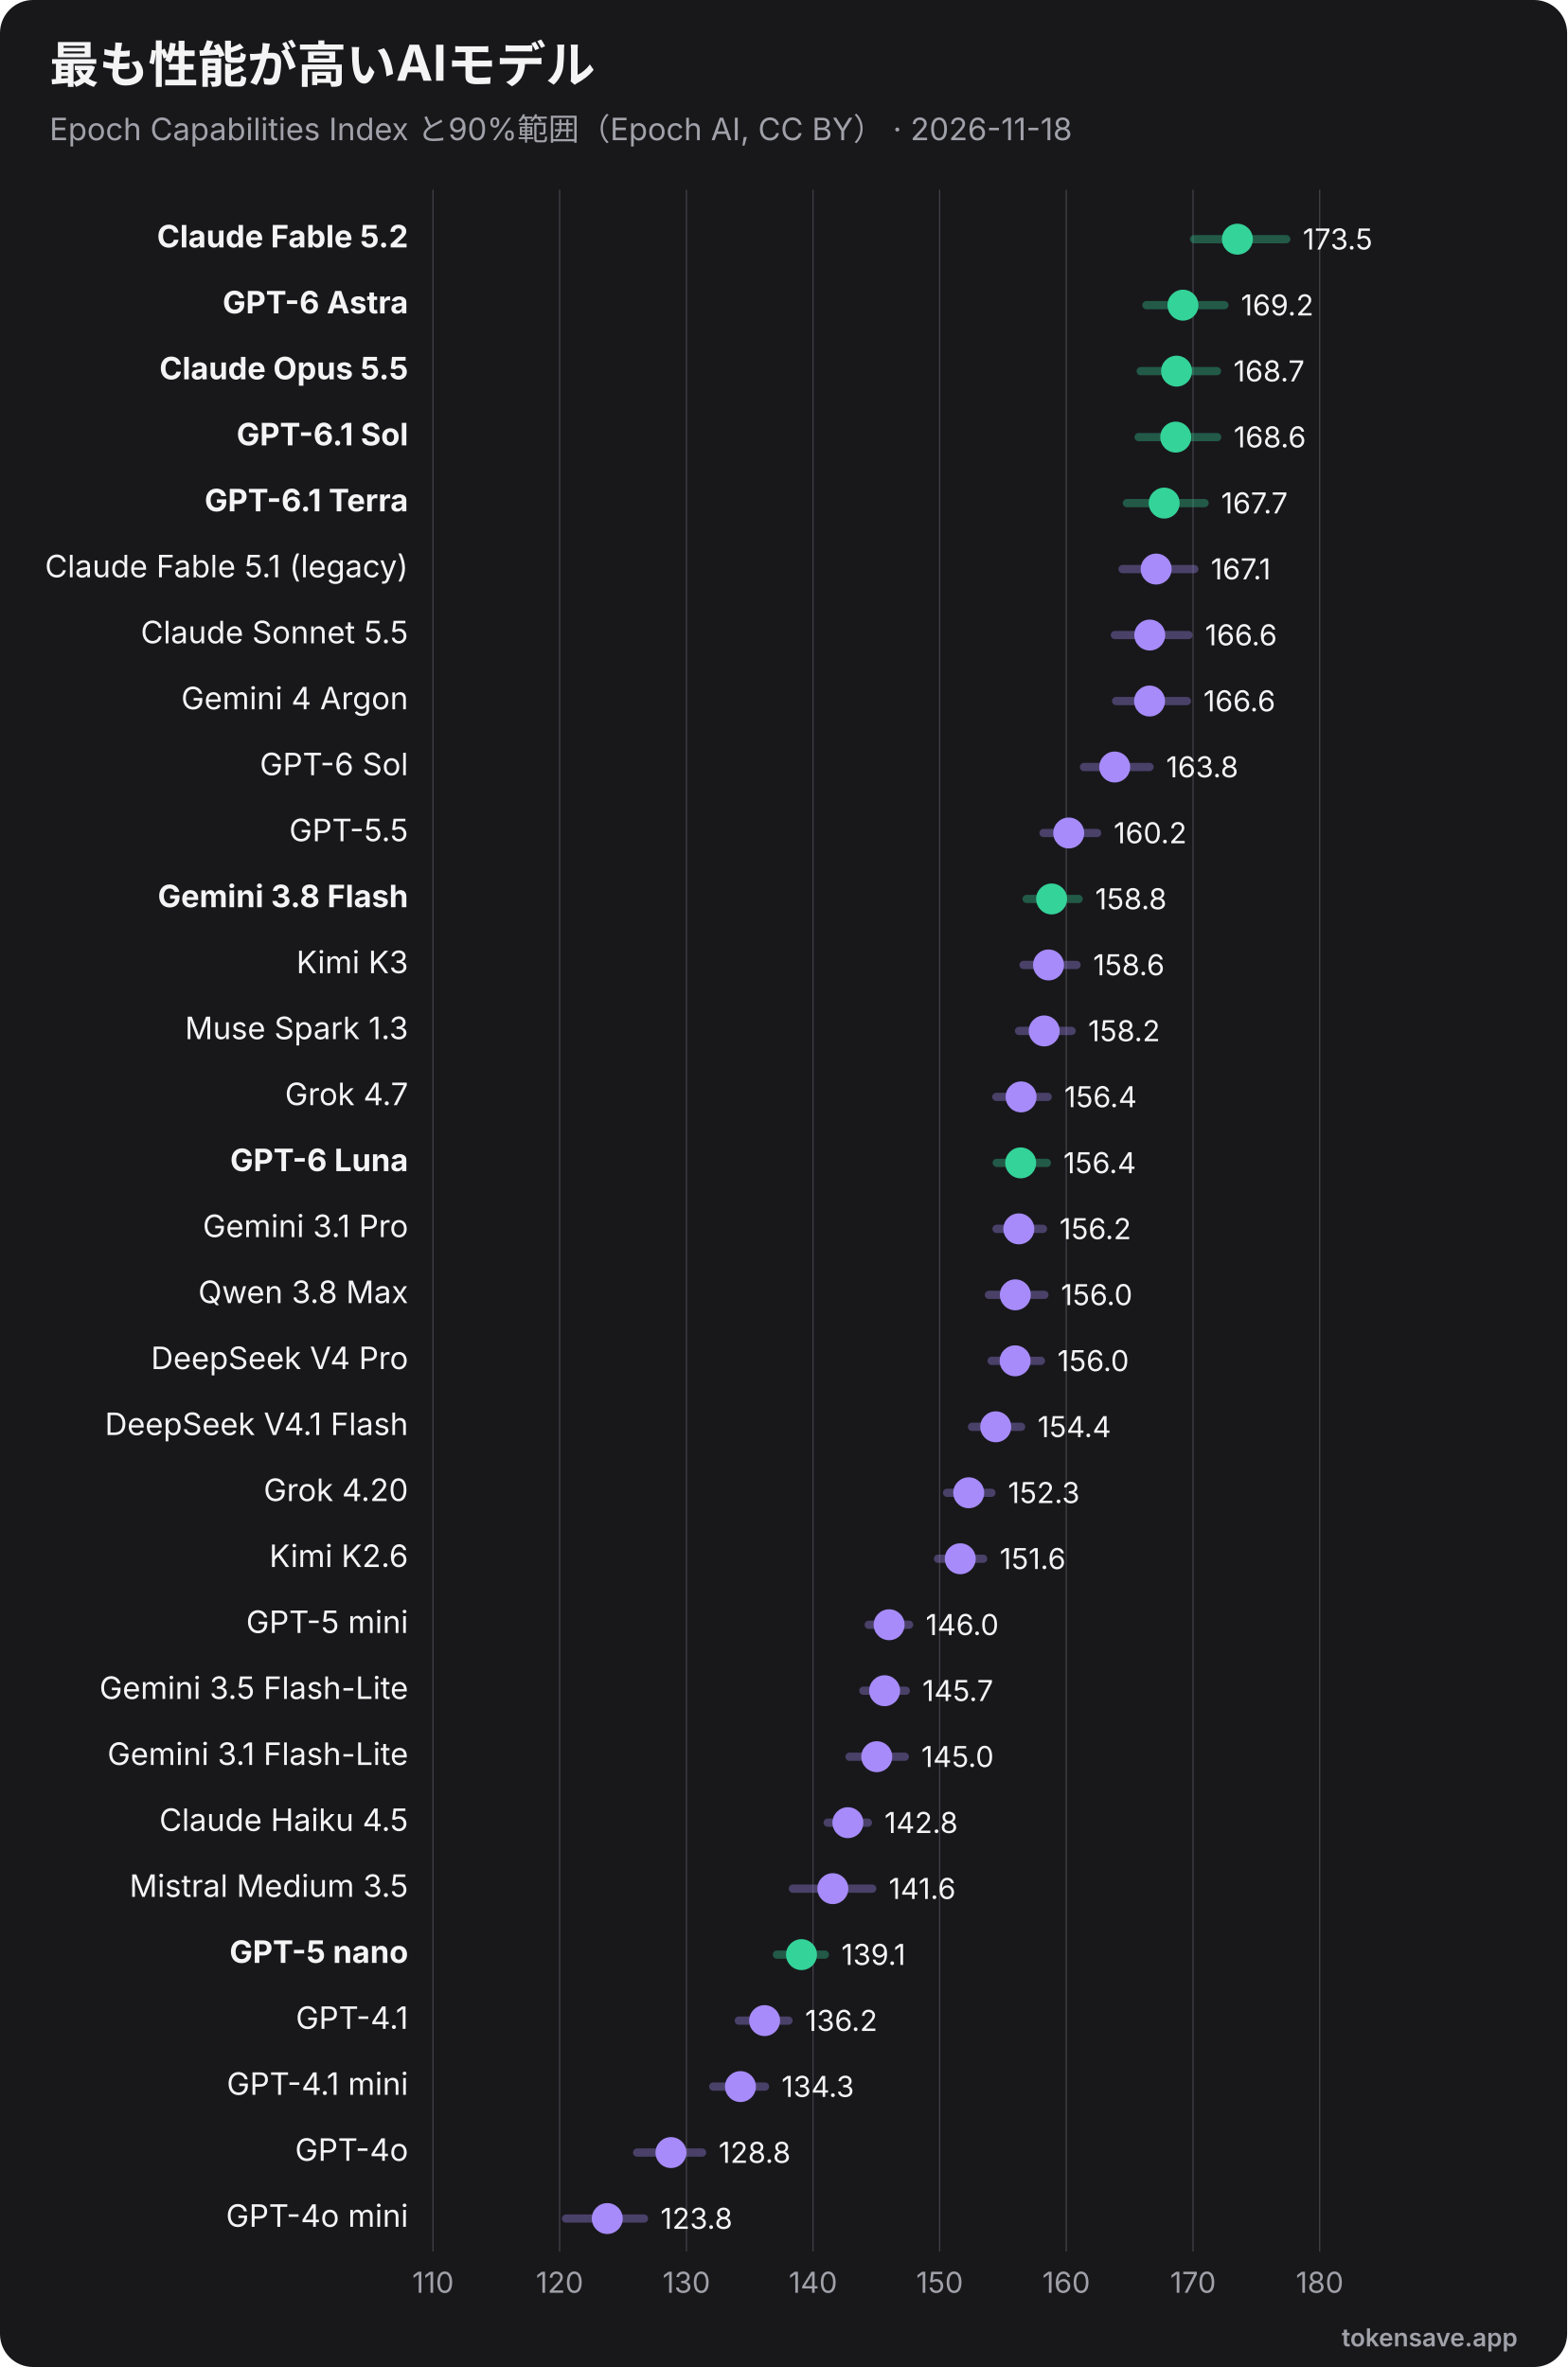
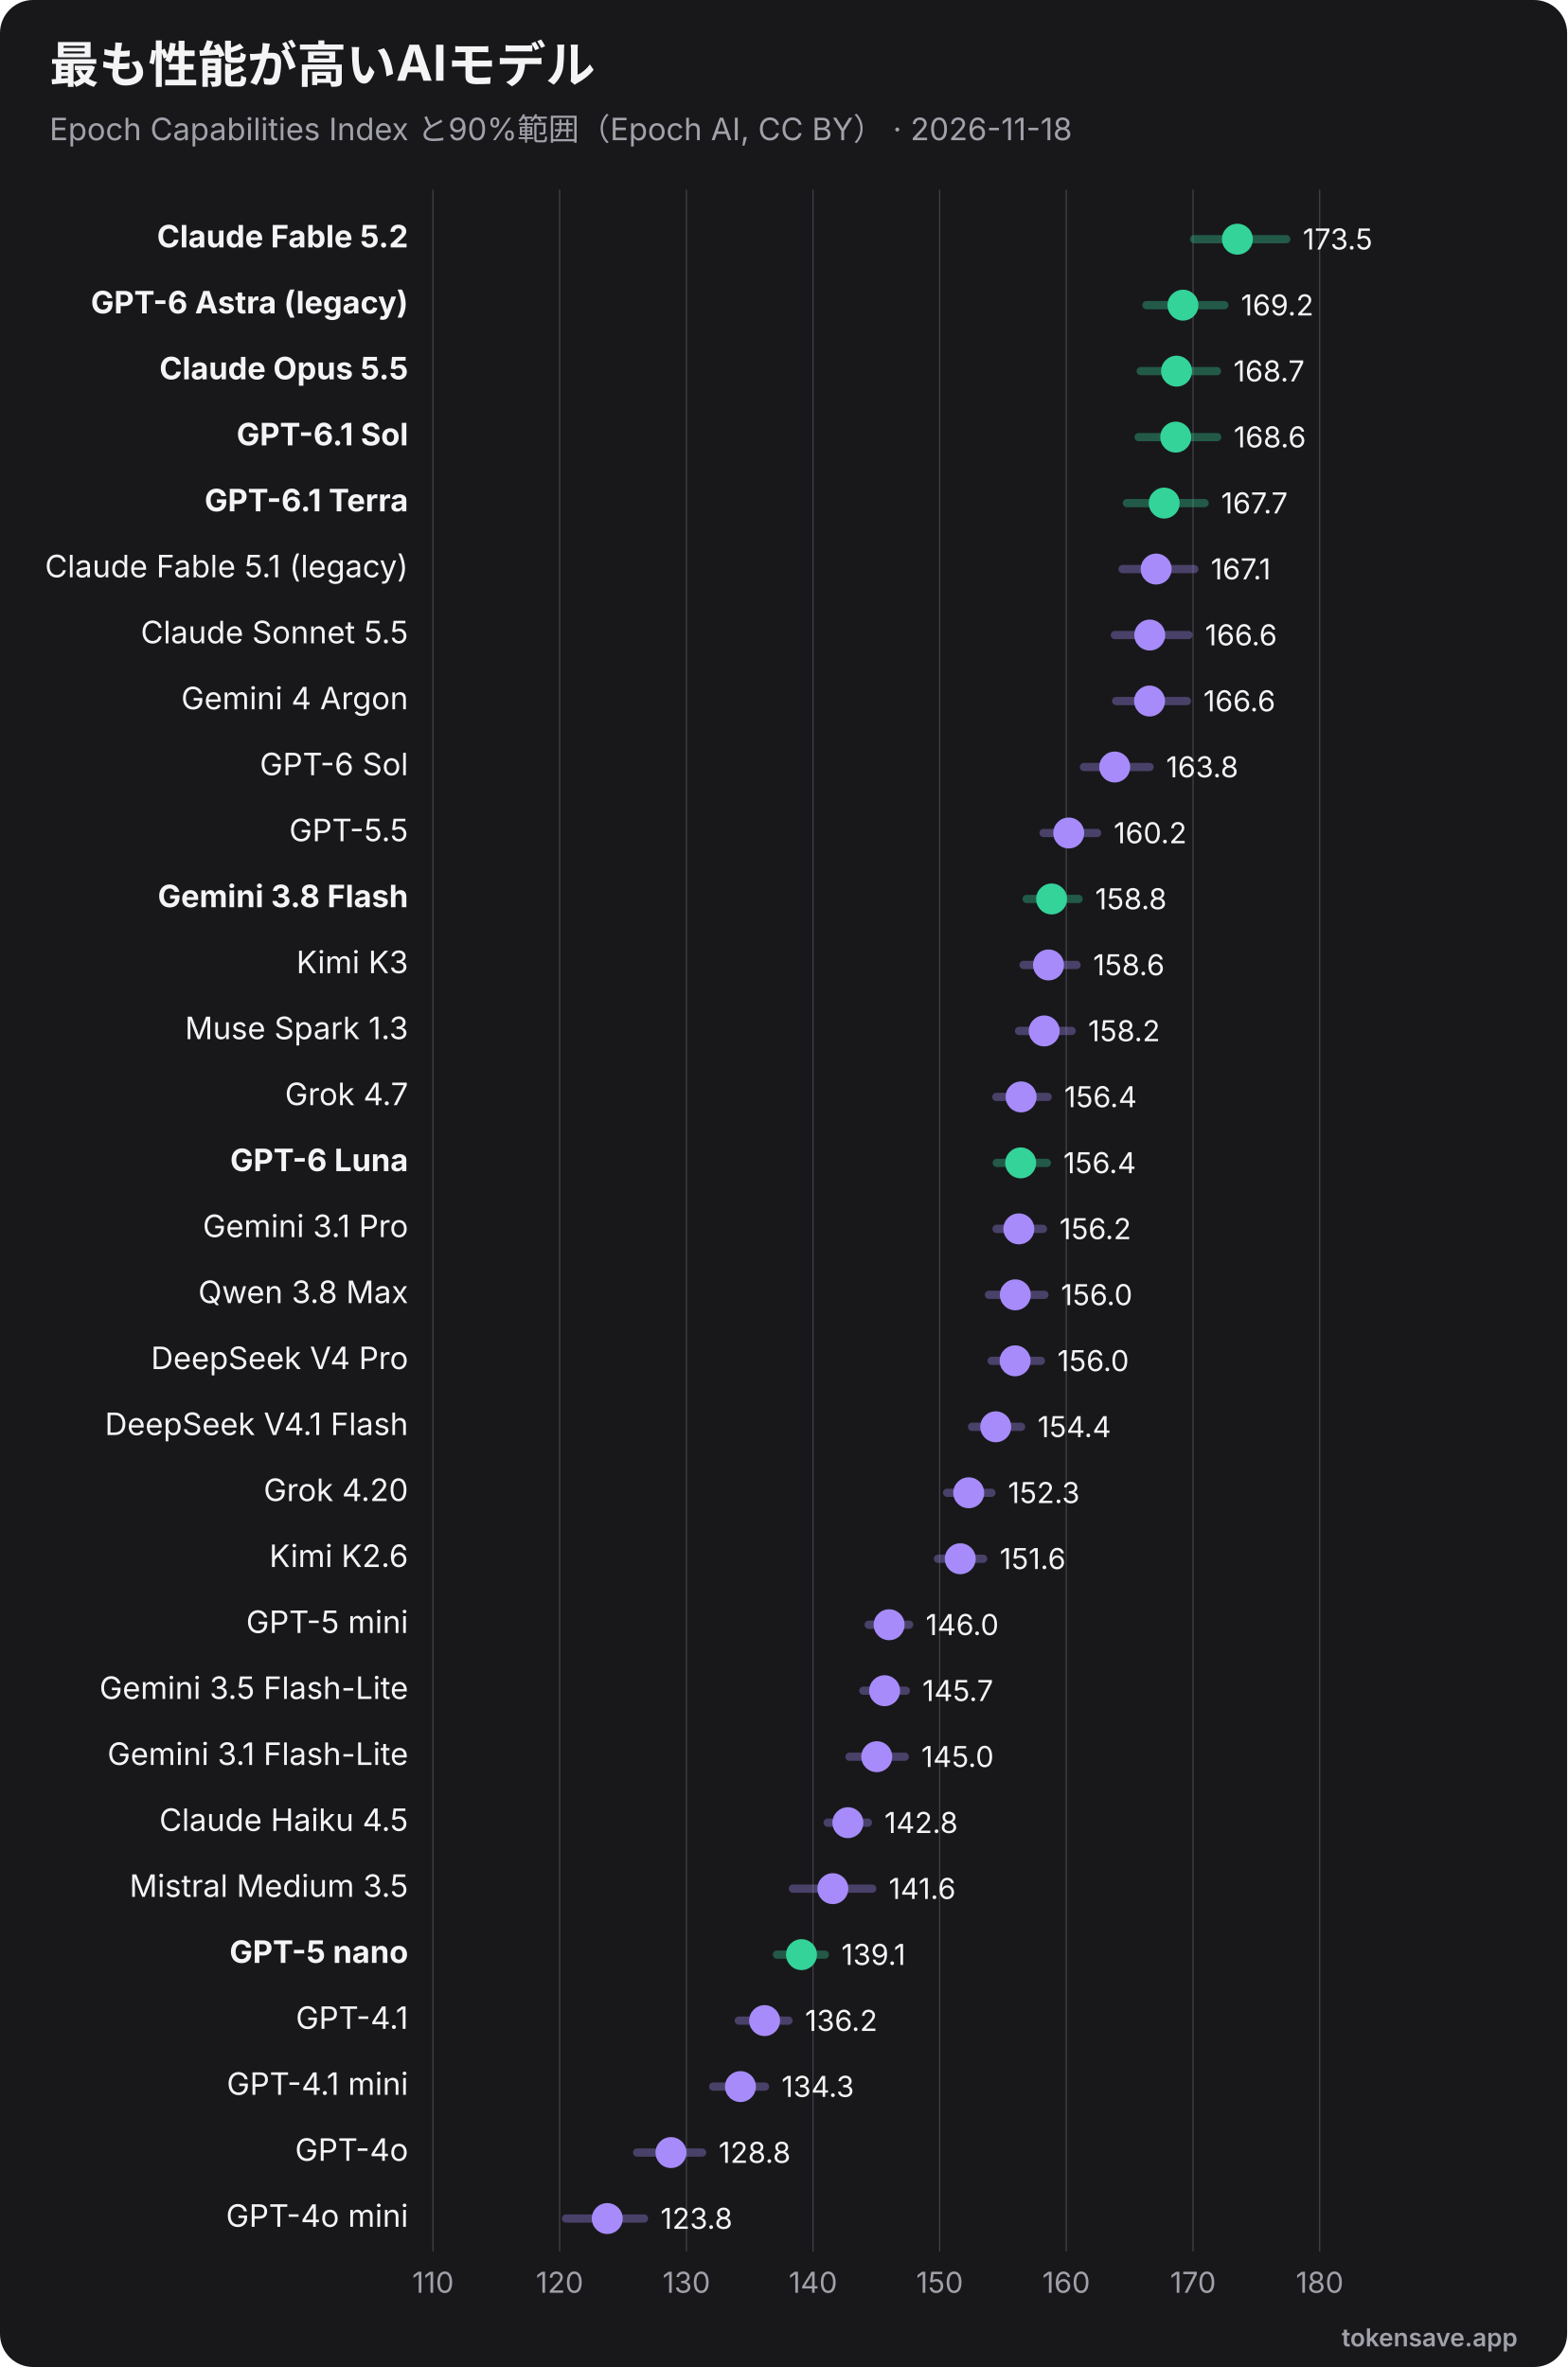
<svg xmlns="http://www.w3.org/2000/svg" viewBox="0 0 760 1148" width="760" height="1148" role="img" font-family="Inter, 'Segoe UI', Helvetica, Arial, sans-serif">
  <rect width="760" height="1148" rx="16" fill="#18181b" />
  <text x="24" y="40" font-size="24" font-weight="700" fill="#f4f4f5">最も性能が高いAIモデル</text>
  <text x="24" y="68" font-size="15" fill="#a1a1aa">Epoch Capabilities Index と90%範囲（Epoch AI, CC BY） · 2026-11-18</text>
  <line x1="210.0" y1="92" x2="210.0" y2="1092" stroke="#3f3f46" stroke-width="0.6" />
  <text x="210.0" y="1112" text-anchor="middle" font-size="14" fill="#a1a1aa">110</text>
  <line x1="271.4" y1="92" x2="271.4" y2="1092" stroke="#3f3f46" stroke-width="0.6" />
  <text x="271.4" y="1112" text-anchor="middle" font-size="14" fill="#a1a1aa">120</text>
  <line x1="332.9" y1="92" x2="332.9" y2="1092" stroke="#3f3f46" stroke-width="0.6" />
  <text x="332.9" y="1112" text-anchor="middle" font-size="14" fill="#a1a1aa">130</text>
  <line x1="394.3" y1="92" x2="394.3" y2="1092" stroke="#3f3f46" stroke-width="0.6" />
  <text x="394.3" y="1112" text-anchor="middle" font-size="14" fill="#a1a1aa">140</text>
  <line x1="455.7" y1="92" x2="455.7" y2="1092" stroke="#3f3f46" stroke-width="0.6" />
  <text x="455.7" y="1112" text-anchor="middle" font-size="14" fill="#a1a1aa">150</text>
  <line x1="517.1" y1="92" x2="517.1" y2="1092" stroke="#3f3f46" stroke-width="0.6" />
  <text x="517.1" y="1112" text-anchor="middle" font-size="14" fill="#a1a1aa">160</text>
  <line x1="578.6" y1="92" x2="578.6" y2="1092" stroke="#3f3f46" stroke-width="0.6" />
  <text x="578.6" y="1112" text-anchor="middle" font-size="14" fill="#a1a1aa">170</text>
  <line x1="640.0" y1="92" x2="640.0" y2="1092" stroke="#3f3f46" stroke-width="0.6" />
  <text x="640.0" y="1112" text-anchor="middle" font-size="14" fill="#a1a1aa">180</text>
  <text x="198" y="120.0" text-anchor="end" font-size="15" font-weight="700" fill="#f4f4f5">Claude Fable 5.2</text>
  <line x1="579.1" y1="116.0" x2="623.8" y2="116.0" stroke="#34d399" stroke-width="4" opacity="0.35" stroke-linecap="round" />
  <circle cx="600.1" cy="116.0" r="7.5" fill="#34d399" />
  <text x="631.8" y="121.0" font-size="14" fill="#f4f4f5">173.5</text>
-   <text x="198" y="152.0" text-anchor="end" font-size="15" font-weight="700" fill="#f4f4f5">GPT-6 Astra</text>
+   <text x="198" y="152.0" text-anchor="end" font-size="15" font-weight="700" fill="#f4f4f5">GPT-6 Astra (legacy)</text>
  <line x1="556.0" y1="148.0" x2="593.8" y2="148.0" stroke="#34d399" stroke-width="4" opacity="0.35" stroke-linecap="round" />
  <circle cx="573.7" cy="148.0" r="7.5" fill="#34d399" />
  <text x="601.8" y="153.0" font-size="14" fill="#f4f4f5">169.2</text>
  <text x="198" y="184.0" text-anchor="end" font-size="15" font-weight="700" fill="#f4f4f5">Claude Opus 5.5</text>
  <line x1="553.2" y1="180.0" x2="590.2" y2="180.0" stroke="#34d399" stroke-width="4" opacity="0.35" stroke-linecap="round" />
  <circle cx="570.6" cy="180.0" r="7.5" fill="#34d399" />
  <text x="598.2" y="185.0" font-size="14" fill="#f4f4f5">168.7</text>
  <text x="198" y="216.0" text-anchor="end" font-size="15" font-weight="700" fill="#f4f4f5">GPT-6.1 Sol</text>
  <line x1="552.2" y1="212.0" x2="590.3" y2="212.0" stroke="#34d399" stroke-width="4" opacity="0.35" stroke-linecap="round" />
  <circle cx="570.2" cy="212.0" r="7.5" fill="#34d399" />
  <text x="598.3" y="217.0" font-size="14" fill="#f4f4f5">168.6</text>
  <text x="198" y="248.0" text-anchor="end" font-size="15" font-weight="700" fill="#f4f4f5">GPT-6.1 Terra</text>
  <line x1="546.5" y1="244.0" x2="584.2" y2="244.0" stroke="#34d399" stroke-width="4" opacity="0.35" stroke-linecap="round" />
  <circle cx="564.6" cy="244.0" r="7.5" fill="#34d399" />
  <text x="592.2" y="249.0" font-size="14" fill="#f4f4f5">167.7</text>
  <text x="198" y="280.0" text-anchor="end" font-size="15" font-weight="400" fill="#f4f4f5">Claude Fable 5.1 (legacy)</text>
  <line x1="544.4" y1="276.0" x2="579.2" y2="276.0" stroke="#a78bfa" stroke-width="4" opacity="0.35" stroke-linecap="round" />
  <circle cx="560.7" cy="276.0" r="7.5" fill="#a78bfa" />
  <text x="587.2" y="281.0" font-size="14" fill="#f4f4f5">167.1</text>
  <text x="198" y="312.0" text-anchor="end" font-size="15" font-weight="400" fill="#f4f4f5">Claude Sonnet 5.5</text>
  <line x1="540.7" y1="308.0" x2="576.4" y2="308.0" stroke="#a78bfa" stroke-width="4" opacity="0.35" stroke-linecap="round" />
  <circle cx="557.6" cy="308.0" r="7.5" fill="#a78bfa" />
  <text x="584.4" y="313.0" font-size="14" fill="#f4f4f5">166.6</text>
  <text x="198" y="344.0" text-anchor="end" font-size="15" font-weight="400" fill="#f4f4f5">Gemini 4 Argon</text>
  <line x1="541.3" y1="340.0" x2="575.6" y2="340.0" stroke="#a78bfa" stroke-width="4" opacity="0.35" stroke-linecap="round" />
  <circle cx="557.5" cy="340.0" r="7.5" fill="#a78bfa" />
  <text x="583.6" y="345.0" font-size="14" fill="#f4f4f5">166.6</text>
  <text x="198" y="376.0" text-anchor="end" font-size="15" font-weight="400" fill="#f4f4f5">GPT-6 Sol</text>
  <line x1="525.7" y1="372.0" x2="557.5" y2="372.0" stroke="#a78bfa" stroke-width="4" opacity="0.35" stroke-linecap="round" />
  <circle cx="540.6" cy="372.0" r="7.5" fill="#a78bfa" />
  <text x="565.5" y="377.0" font-size="14" fill="#f4f4f5">163.8</text>
  <text x="198" y="408.0" text-anchor="end" font-size="15" font-weight="400" fill="#f4f4f5">GPT-5.5</text>
  <line x1="506.1" y1="404.0" x2="532.1" y2="404.0" stroke="#a78bfa" stroke-width="4" opacity="0.35" stroke-linecap="round" />
  <circle cx="518.3" cy="404.0" r="7.5" fill="#a78bfa" />
  <text x="540.1" y="409.0" font-size="14" fill="#f4f4f5">160.2</text>
  <text x="198" y="440.0" text-anchor="end" font-size="15" font-weight="700" fill="#f4f4f5">Gemini 3.8 Flash</text>
  <line x1="497.9" y1="436.0" x2="523.1" y2="436.0" stroke="#34d399" stroke-width="4" opacity="0.35" stroke-linecap="round" />
  <circle cx="510.0" cy="436.0" r="7.5" fill="#34d399" />
  <text x="531.1" y="441.0" font-size="14" fill="#f4f4f5">158.8</text>
  <text x="198" y="472.0" text-anchor="end" font-size="15" font-weight="400" fill="#f4f4f5">Kimi K3</text>
  <line x1="496.4" y1="468.0" x2="522.1" y2="468.0" stroke="#a78bfa" stroke-width="4" opacity="0.35" stroke-linecap="round" />
  <circle cx="508.5" cy="468.0" r="7.5" fill="#a78bfa" />
  <text x="530.1" y="473.0" font-size="14" fill="#f4f4f5">158.6</text>
  <text x="198" y="504.0" text-anchor="end" font-size="15" font-weight="400" fill="#f4f4f5">Muse Spark 1.3</text>
  <line x1="494.2" y1="500.0" x2="519.7" y2="500.0" stroke="#a78bfa" stroke-width="4" opacity="0.35" stroke-linecap="round" />
  <circle cx="506.4" cy="500.0" r="7.5" fill="#a78bfa" />
  <text x="527.7" y="505.0" font-size="14" fill="#f4f4f5">158.2</text>
  <text x="198" y="536.0" text-anchor="end" font-size="15" font-weight="400" fill="#f4f4f5">Grok 4.7</text>
  <line x1="483.2" y1="532.0" x2="508.1" y2="532.0" stroke="#a78bfa" stroke-width="4" opacity="0.35" stroke-linecap="round" />
  <circle cx="495.2" cy="532.0" r="7.5" fill="#a78bfa" />
  <text x="516.1" y="537.0" font-size="14" fill="#f4f4f5">156.4</text>
  <text x="198" y="568.0" text-anchor="end" font-size="15" font-weight="700" fill="#f4f4f5">GPT-6 Luna</text>
  <line x1="483.4" y1="564.0" x2="507.7" y2="564.0" stroke="#34d399" stroke-width="4" opacity="0.35" stroke-linecap="round" />
  <circle cx="495.0" cy="564.0" r="7.5" fill="#34d399" />
  <text x="515.7" y="569.0" font-size="14" fill="#f4f4f5">156.4</text>
  <text x="198" y="600.0" text-anchor="end" font-size="15" font-weight="400" fill="#f4f4f5">Gemini 3.1 Pro</text>
  <line x1="483.3" y1="596.0" x2="505.8" y2="596.0" stroke="#a78bfa" stroke-width="4" opacity="0.35" stroke-linecap="round" />
  <circle cx="494.1" cy="596.0" r="7.5" fill="#a78bfa" />
  <text x="513.8" y="601.0" font-size="14" fill="#f4f4f5">156.2</text>
  <text x="198" y="632.0" text-anchor="end" font-size="15" font-weight="400" fill="#f4f4f5">Qwen 3.8 Max</text>
  <line x1="479.6" y1="628.0" x2="506.5" y2="628.0" stroke="#a78bfa" stroke-width="4" opacity="0.35" stroke-linecap="round" />
  <circle cx="492.4" cy="628.0" r="7.5" fill="#a78bfa" />
  <text x="514.5" y="633.0" font-size="14" fill="#f4f4f5">156.0</text>
  <text x="198" y="664.0" text-anchor="end" font-size="15" font-weight="400" fill="#f4f4f5">DeepSeek V4 Pro</text>
  <line x1="480.9" y1="660.0" x2="504.8" y2="660.0" stroke="#a78bfa" stroke-width="4" opacity="0.35" stroke-linecap="round" />
  <circle cx="492.3" cy="660.0" r="7.5" fill="#a78bfa" />
  <text x="512.8" y="665.0" font-size="14" fill="#f4f4f5">156.0</text>
  <text x="198" y="696.0" text-anchor="end" font-size="15" font-weight="400" fill="#f4f4f5">DeepSeek V4.1 Flash</text>
  <line x1="471.4" y1="692.0" x2="495.2" y2="692.0" stroke="#a78bfa" stroke-width="4" opacity="0.35" stroke-linecap="round" />
  <circle cx="482.9" cy="692.0" r="7.5" fill="#a78bfa" />
  <text x="503.2" y="697.0" font-size="14" fill="#f4f4f5">154.4</text>
  <text x="198" y="728.0" text-anchor="end" font-size="15" font-weight="400" fill="#f4f4f5">Grok 4.20</text>
  <line x1="459.3" y1="724.0" x2="480.8" y2="724.0" stroke="#a78bfa" stroke-width="4" opacity="0.35" stroke-linecap="round" />
  <circle cx="469.8" cy="724.0" r="7.5" fill="#a78bfa" />
  <text x="488.8" y="729.0" font-size="14" fill="#f4f4f5">152.3</text>
  <text x="198" y="760.0" text-anchor="end" font-size="15" font-weight="400" fill="#f4f4f5">Kimi K2.6</text>
  <line x1="454.9" y1="756.0" x2="476.8" y2="756.0" stroke="#a78bfa" stroke-width="4" opacity="0.35" stroke-linecap="round" />
  <circle cx="465.7" cy="756.0" r="7.5" fill="#a78bfa" />
  <text x="484.8" y="761.0" font-size="14" fill="#f4f4f5">151.6</text>
  <text x="198" y="792.0" text-anchor="end" font-size="15" font-weight="400" fill="#f4f4f5">GPT-5 mini</text>
  <line x1="421.3" y1="788.0" x2="440.9" y2="788.0" stroke="#a78bfa" stroke-width="4" opacity="0.35" stroke-linecap="round" />
  <circle cx="431.2" cy="788.0" r="7.5" fill="#a78bfa" />
  <text x="448.9" y="793.0" font-size="14" fill="#f4f4f5">146.0</text>
  <text x="198" y="824.0" text-anchor="end" font-size="15" font-weight="400" fill="#f4f4f5">Gemini 3.5 Flash-Lite</text>
  <line x1="418.7" y1="820.0" x2="439.3" y2="820.0" stroke="#a78bfa" stroke-width="4" opacity="0.35" stroke-linecap="round" />
  <circle cx="429.0" cy="820.0" r="7.5" fill="#a78bfa" />
  <text x="447.3" y="825.0" font-size="14" fill="#f4f4f5">145.7</text>
  <text x="198" y="856.0" text-anchor="end" font-size="15" font-weight="400" fill="#f4f4f5">Gemini 3.1 Flash-Lite</text>
  <line x1="412.0" y1="852.0" x2="438.8" y2="852.0" stroke="#a78bfa" stroke-width="4" opacity="0.35" stroke-linecap="round" />
  <circle cx="425.2" cy="852.0" r="7.5" fill="#a78bfa" />
  <text x="446.8" y="857.0" font-size="14" fill="#f4f4f5">145.0</text>
  <text x="198" y="888.0" text-anchor="end" font-size="15" font-weight="400" fill="#f4f4f5">Claude Haiku 4.5</text>
  <line x1="401.4" y1="884.0" x2="420.9" y2="884.0" stroke="#a78bfa" stroke-width="4" opacity="0.35" stroke-linecap="round" />
  <circle cx="411.2" cy="884.0" r="7.5" fill="#a78bfa" />
  <text x="428.9" y="889.0" font-size="14" fill="#f4f4f5">142.8</text>
  <text x="198" y="920.0" text-anchor="end" font-size="15" font-weight="400" fill="#f4f4f5">Mistral Medium 3.5</text>
  <line x1="384.5" y1="916.0" x2="423.0" y2="916.0" stroke="#a78bfa" stroke-width="4" opacity="0.35" stroke-linecap="round" />
  <circle cx="403.9" cy="916.0" r="7.5" fill="#a78bfa" />
  <text x="431.0" y="921.0" font-size="14" fill="#f4f4f5">141.6</text>
  <text x="198" y="952.0" text-anchor="end" font-size="15" font-weight="700" fill="#f4f4f5">GPT-5 nano</text>
  <line x1="376.8" y1="948.0" x2="400.0" y2="948.0" stroke="#34d399" stroke-width="4" opacity="0.35" stroke-linecap="round" />
  <circle cx="388.7" cy="948.0" r="7.5" fill="#34d399" />
  <text x="408.0" y="953.0" font-size="14" fill="#f4f4f5">139.1</text>
  <text x="198" y="984.0" text-anchor="end" font-size="15" font-weight="400" fill="#f4f4f5">GPT-4.1</text>
  <line x1="358.3" y1="980.0" x2="382.4" y2="980.0" stroke="#a78bfa" stroke-width="4" opacity="0.35" stroke-linecap="round" />
  <circle cx="370.8" cy="980.0" r="7.5" fill="#a78bfa" />
  <text x="390.4" y="985.0" font-size="14" fill="#f4f4f5">136.2</text>
  <text x="198" y="1016.0" text-anchor="end" font-size="15" font-weight="400" fill="#f4f4f5">GPT-4.1 mini</text>
  <line x1="345.9" y1="1012.0" x2="371.0" y2="1012.0" stroke="#a78bfa" stroke-width="4" opacity="0.35" stroke-linecap="round" />
  <circle cx="359.1" cy="1012.0" r="7.5" fill="#a78bfa" />
  <text x="379.0" y="1017.0" font-size="14" fill="#f4f4f5">134.3</text>
  <text x="198" y="1048.0" text-anchor="end" font-size="15" font-weight="400" fill="#f4f4f5">GPT-4o</text>
  <line x1="309.0" y1="1044.0" x2="340.5" y2="1044.0" stroke="#a78bfa" stroke-width="4" opacity="0.35" stroke-linecap="round" />
  <circle cx="325.4" cy="1044.0" r="7.5" fill="#a78bfa" />
  <text x="348.5" y="1049.0" font-size="14" fill="#f4f4f5">128.8</text>
  <text x="198" y="1080.0" text-anchor="end" font-size="15" font-weight="400" fill="#f4f4f5">GPT-4o mini</text>
  <line x1="274.5" y1="1076.0" x2="312.3" y2="1076.0" stroke="#a78bfa" stroke-width="4" opacity="0.35" stroke-linecap="round" />
  <circle cx="294.5" cy="1076.0" r="7.5" fill="#a78bfa" />
  <text x="320.3" y="1081.0" font-size="14" fill="#f4f4f5">123.8</text>
  <text x="736" y="1138" text-anchor="end" font-size="12" font-weight="600" fill="#a1a1aa">tokensave.app</text>
</svg>
